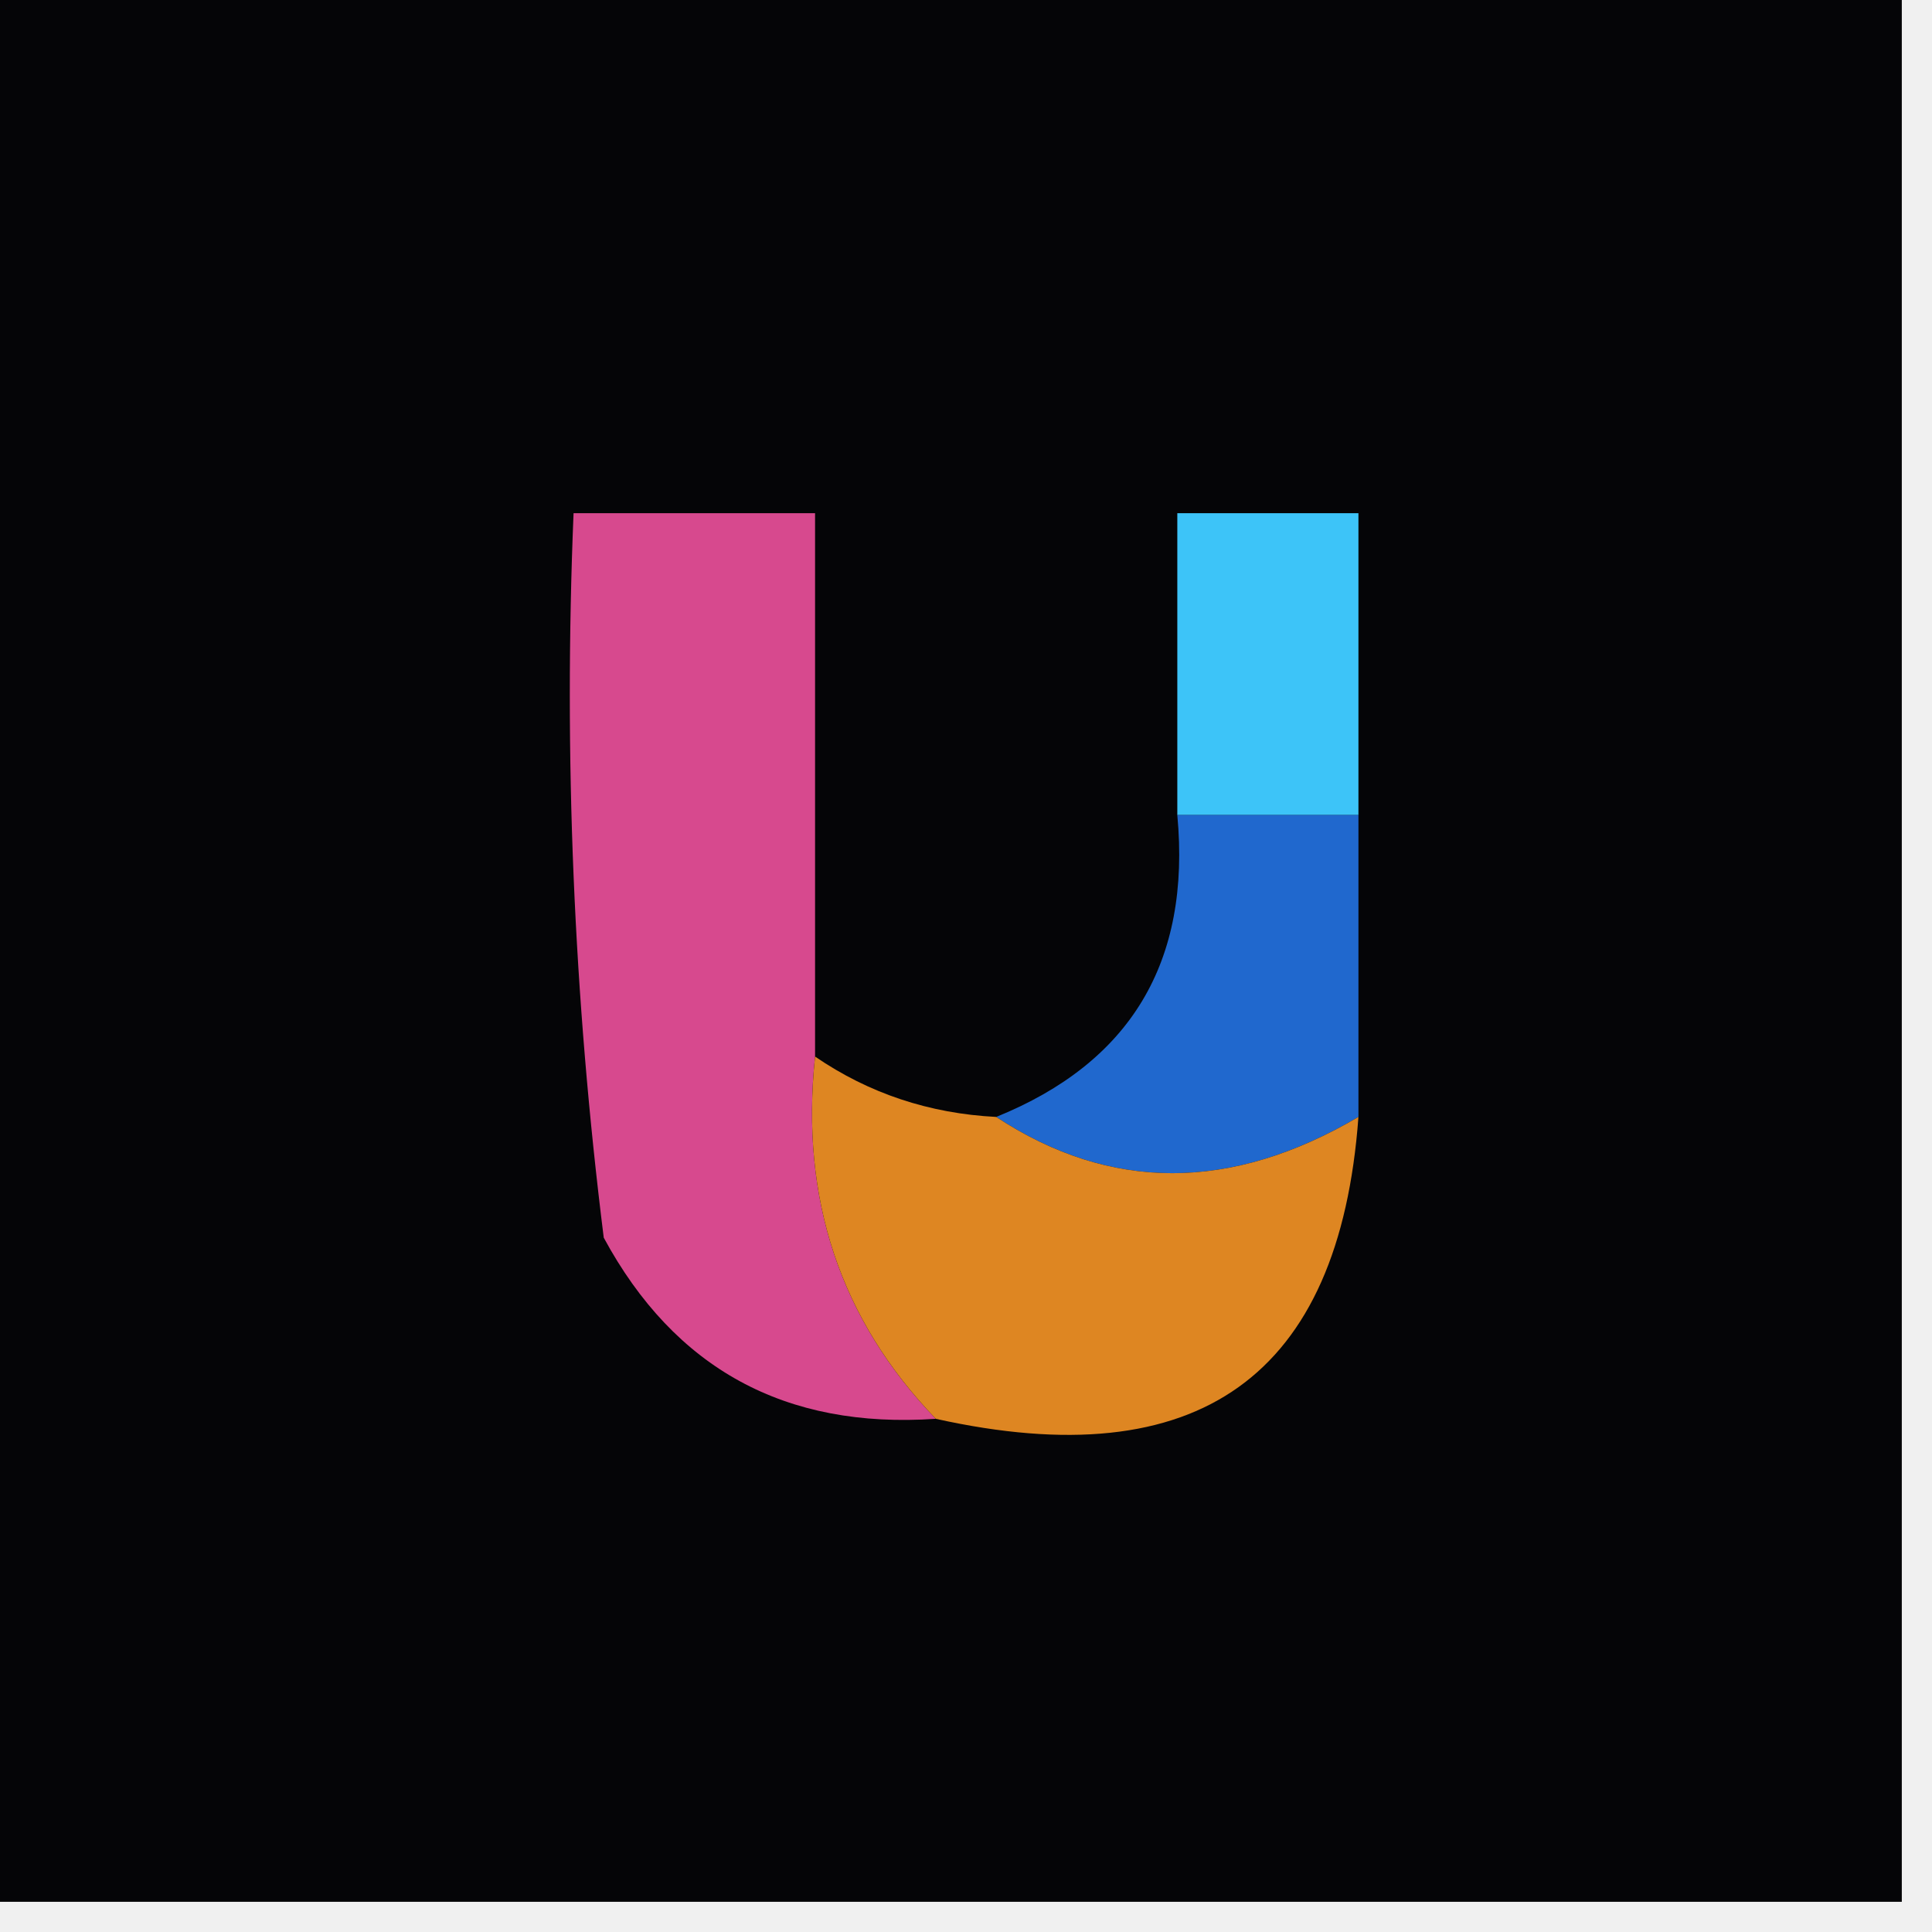
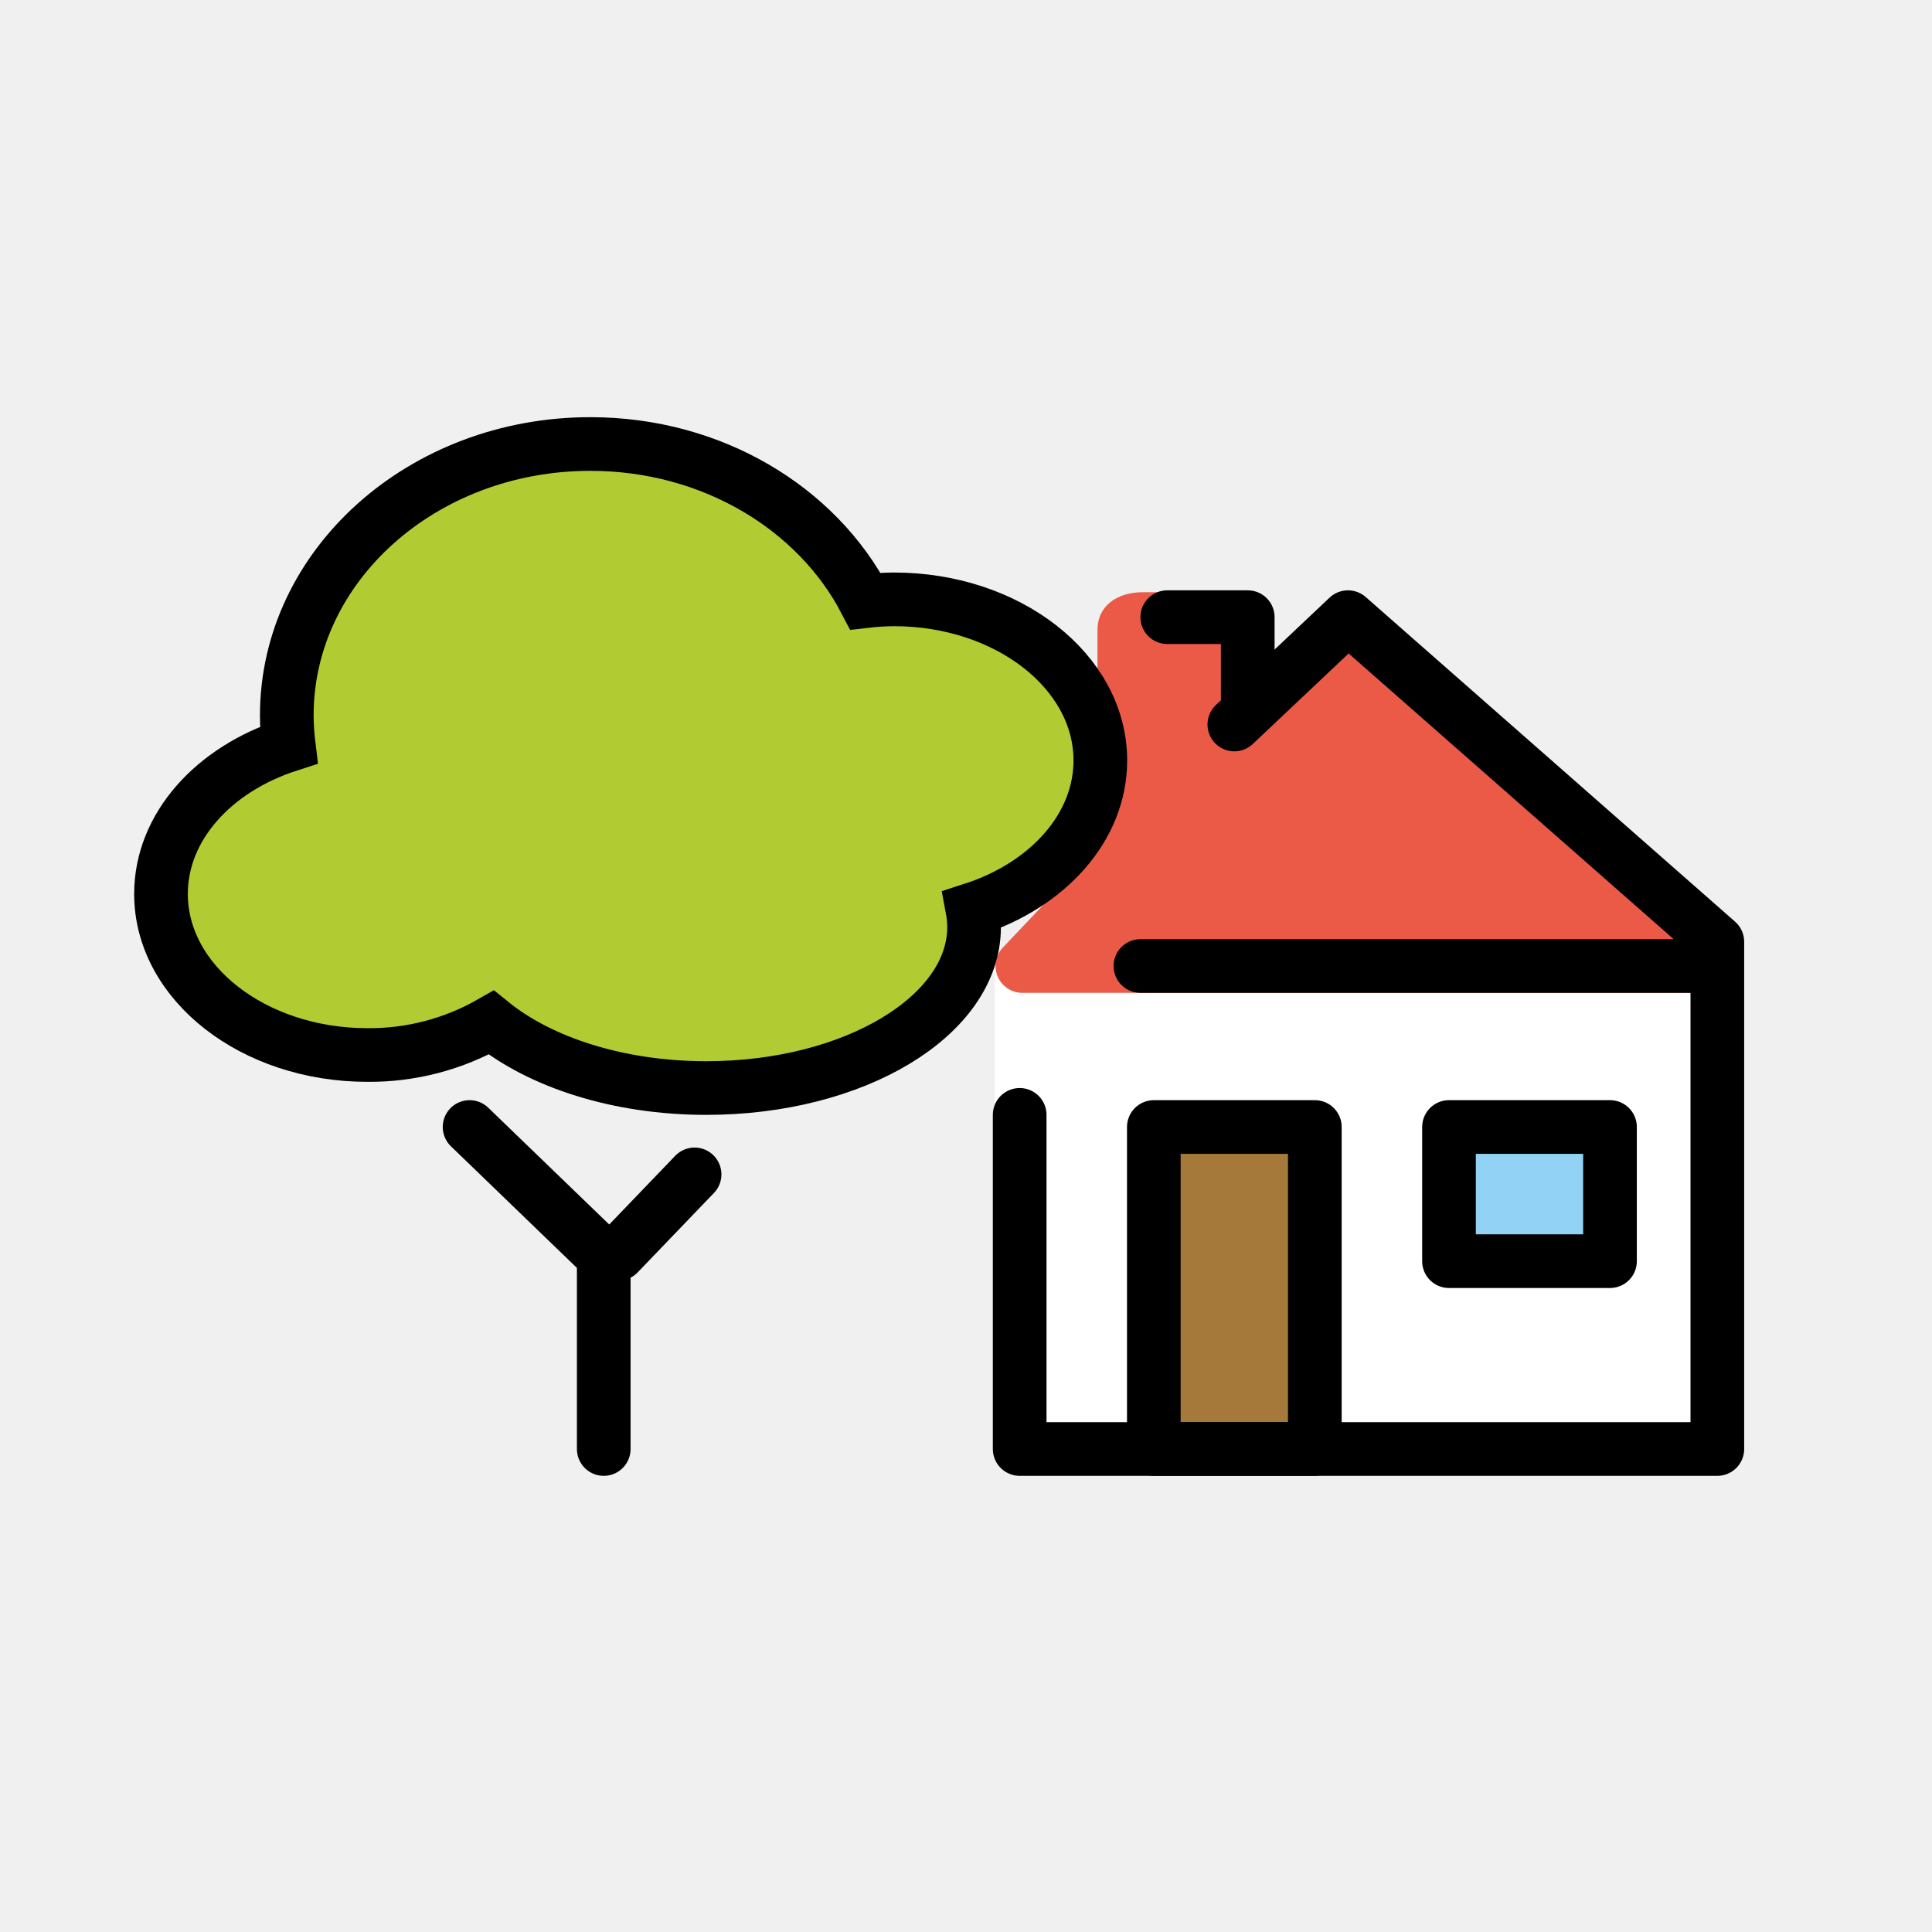
- <svg xmlns="http://www.w3.org/2000/svg" version="1.1" width="32px" height="32px" style="shape-rendering:geometricPrecision; text-rendering:geometricPrecision; image-rendering:optimizeQuality; fill-rule:evenodd; clip-rule:evenodd">
-   <g>
-     <path style="opacity:1" fill="#050507" d="M -0.5,-0.5 C 10.167,-0.5 20.833,-0.5 31.5,-0.5C 31.5,10.167 31.5,20.833 31.5,31.5C 20.833,31.5 10.167,31.5 -0.5,31.5C -0.5,20.833 -0.5,10.167 -0.5,-0.5 Z" />
+ <svg xmlns="http://www.w3.org/2000/svg" id="emoji" viewBox="0 0 72 72" version="1.1">
+   <g id="color">
+     <rect x="37.075" y="36.053" width="26.884" height="18.114" fill="#FFFFFF" />
+     <polygon fill="#EA5A47" stroke="#EA5A47" stroke-linecap="round" stroke-linejoin="round" stroke-miterlimit="10" stroke-width="2" points="50.235,23.2 38.1,36 63.5,36" />
+     <path fill="#EA5A47" d="M47.3,26l-6.4,6.059v-8.573c0-0.931,0.755-1.416,1.686-1.416h3.028 c0.931,0,1.686,0.485,1.686,1.416C47.3,23.486,47.3,26,47.3,26z" />
+     <rect x="43" y="42" width="6" height="12" fill="#A57939" />
+     <rect x="54" y="42" width="6" height="5" fill="#92D3F5" />
+     <path fill="#B1CC33" d="M41.006,28.339c0-3.312-3.445-6.003-7.694-6.003c-0.355,0.003-0.71,0.025-1.062,0.066 c-1.8-3.455-5.707-5.855-10.25-5.855c-6.248,0-11.312,4.529-11.312,10.114c0.001,0.369,0.025,0.738,0.07,1.104 C7.966,28.666,6,30.81,6,33.314c0,3.312,3.445,6.003,7.694,6.003c1.615,0.014,3.206-0.402,4.614-1.207 c1.818,1.477,4.726,2.438,8.015,2.438c5.511,0,9.978-2.688,9.978-6.003c-0.001-0.219-0.021-0.438-0.061-0.653 C39.036,32.99,41.006,30.845,41.006,28.339z" />
  </g>
-   <g>
-     <path style="opacity:1" fill="#3dc4f8" d="M 22.5,13.5 C 21.5,13.5 20.5,13.5 19.5,13.5C 19.5,11.833 19.5,10.167 19.5,8.5C 20.5,8.5 21.5,8.5 22.5,8.5C 22.5,10.167 22.5,11.833 22.5,13.5 Z" />
-   </g>
-   <g>
-     <path style="opacity:1" fill="#d7498e" d="M 13.5,17.5 C 13.252,19.858 13.919,21.858 15.5,23.5C 13.007,23.671 11.174,22.671 10,20.5C 9.501,16.514 9.334,12.514 9.5,8.5C 10.833,8.5 12.167,8.5 13.5,8.5C 13.5,11.5 13.5,14.5 13.5,17.5 Z" />
-   </g>
-   <g>
-     <path style="opacity:1" fill="#2068ce" d="M 19.5,13.5 C 20.5,13.5 21.5,13.5 22.5,13.5C 22.5,15.167 22.5,16.833 22.5,18.5C 20.389,19.742 18.389,19.742 16.5,18.5C 18.727,17.599 19.727,15.933 19.5,13.5 Z" />
-   </g>
-   <g>
-     <path style="opacity:1" fill="#de8622" d="M 13.5,17.5 C 14.391,18.11 15.391,18.443 16.5,18.5C 18.389,19.742 20.389,19.742 22.5,18.5C 22.185,22.8 19.851,24.467 15.5,23.5C 13.919,21.858 13.252,19.858 13.5,17.5 Z" />
+   <g id="hair" />
+   <g id="skin" />
+   <g id="skin-shadow" />
+   <g id="line">
+     <polyline fill="none" stroke="#000000" stroke-linecap="round" stroke-linejoin="round" stroke-miterlimit="10" stroke-width="2" points="46,27 50.235,23 64,35.098 64,54 38,54 38,41.548" />
+     <rect x="43" y="42" width="6" height="12" fill="none" stroke="#000000" stroke-linecap="round" stroke-linejoin="round" stroke-miterlimit="10" stroke-width="2" />
+     <rect x="54" y="42" width="6" height="5" fill="none" stroke="#000000" stroke-linecap="round" stroke-linejoin="round" stroke-miterlimit="10" stroke-width="2" />
+     <polyline fill="none" stroke="#000000" stroke-linecap="round" stroke-linejoin="round" stroke-miterlimit="10" stroke-width="2" points="43.5,23 46.5,23 46.5,26" />
+     <path fill="none" stroke="#000000" stroke-miterlimit="10" stroke-width="2" d="M31.245,39.34" />
+     <polyline fill="none" stroke="#000000" stroke-linecap="round" stroke-linejoin="round" stroke-width="2" points="22.5,54 22.5,46.827 17.5,42" />
+     <line x1="23.041" x2="25.885" y1="46.727" y2="43.766" fill="none" stroke="#000000" stroke-linecap="round" stroke-linejoin="round" stroke-width="2" />
+     <path fill="none" stroke="#000000" stroke-linecap="round" stroke-miterlimit="10" stroke-width="2" d="M41.006,28.339 c0-3.312-3.445-6.003-7.694-6.003c-0.355,0.003-0.71,0.025-1.062,0.066c-1.8-3.455-5.707-5.855-10.25-5.855 c-6.248,0-11.312,4.529-11.312,10.114c0.001,0.369,0.025,0.738,0.07,1.104C7.966,28.666,6,30.81,6,33.314 c0,3.312,3.445,6.003,7.694,6.003c1.615,0.014,3.206-0.402,4.614-1.207c1.818,1.477,4.726,2.438,8.015,2.438 c5.511,0,9.978-2.688,9.978-6.003c-0.001-0.219-0.021-0.438-0.061-0.653 C39.036,32.99,41.006,30.845,41.006,28.339z" />
+     <line x1="63.5" x2="42.5" y1="36" y2="36" fill="none" stroke="#000000" stroke-linecap="round" stroke-linejoin="round" stroke-miterlimit="10" stroke-width="2" />
  </g>
</svg>
